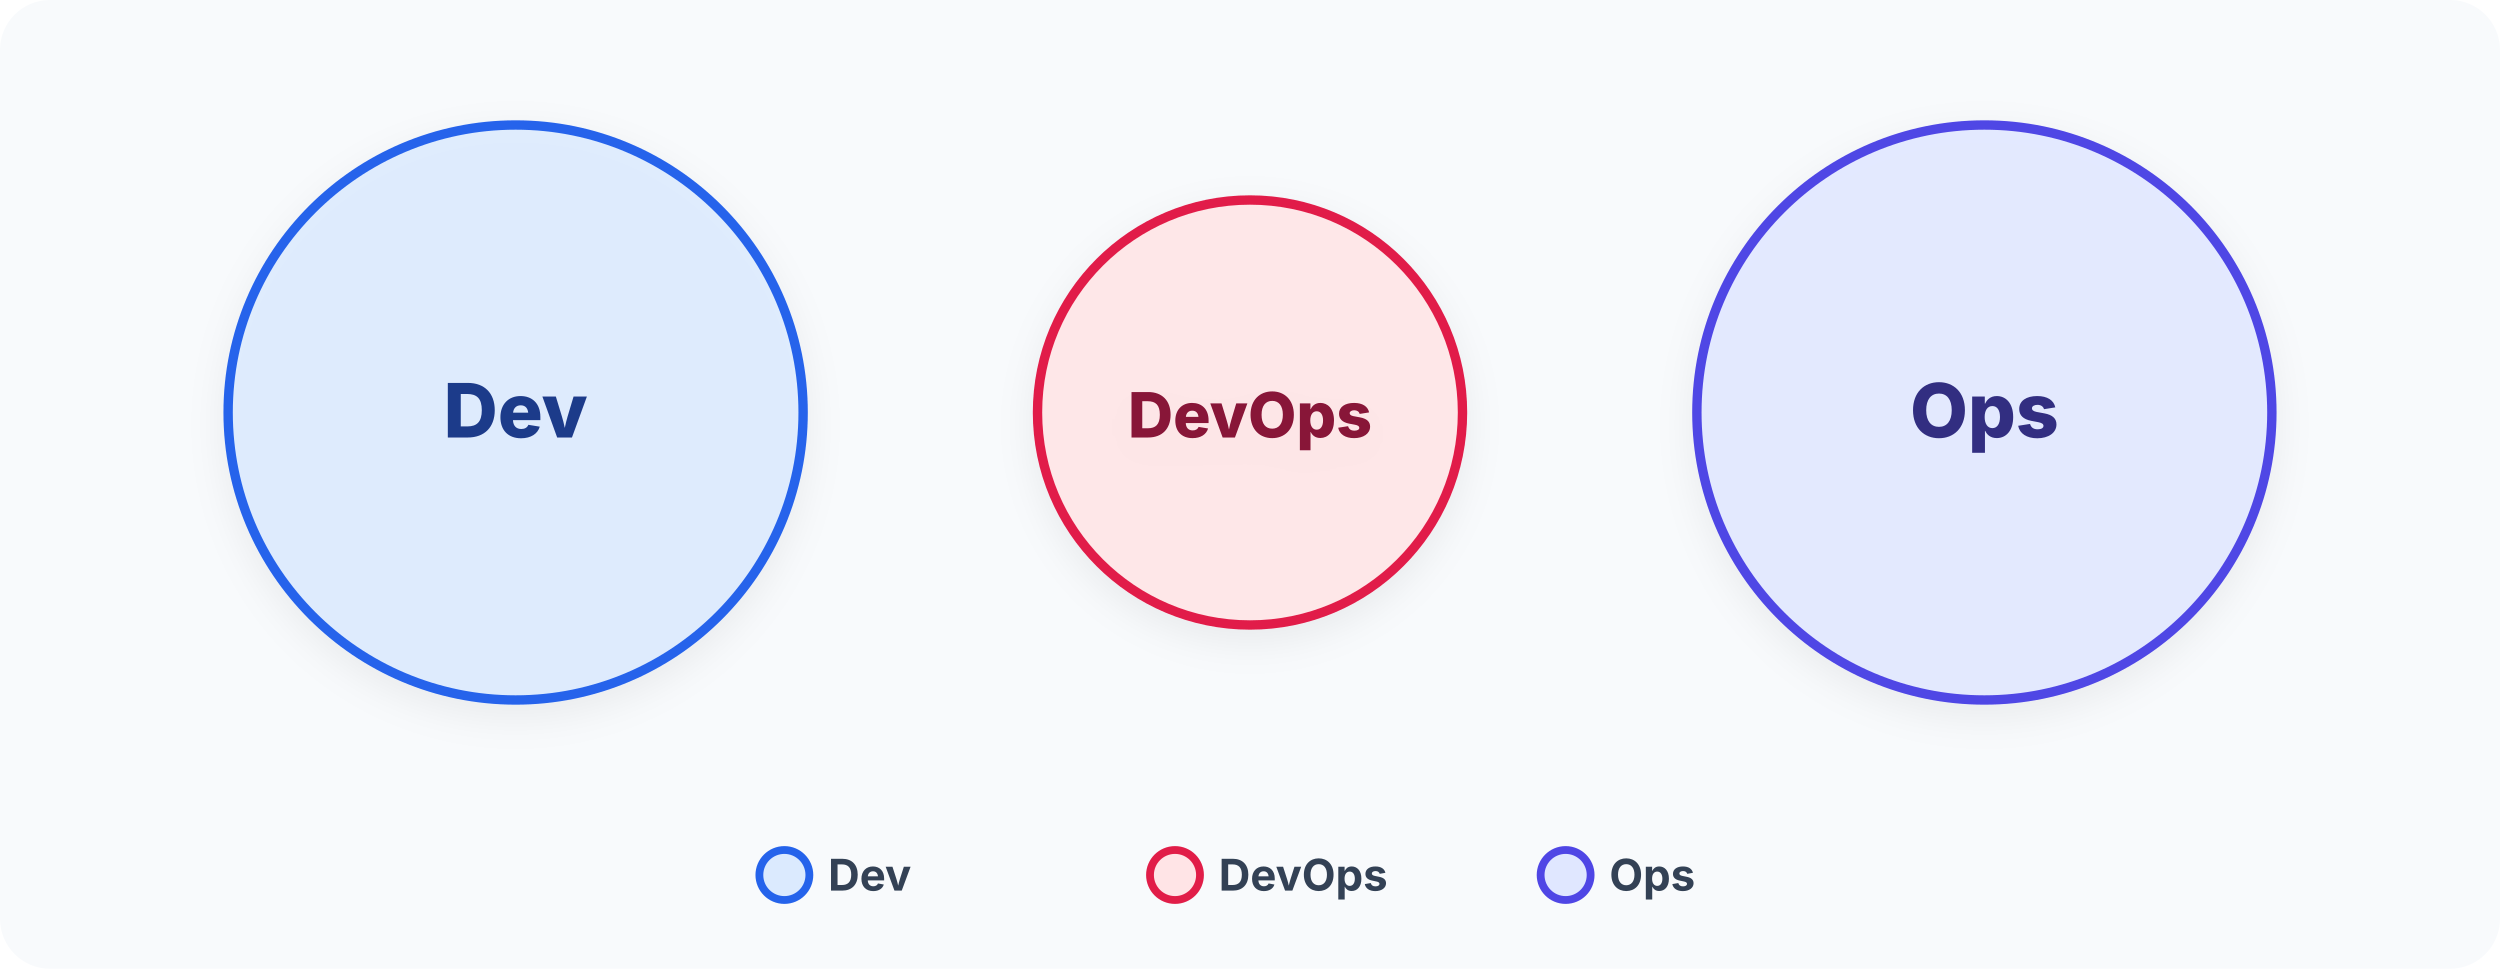
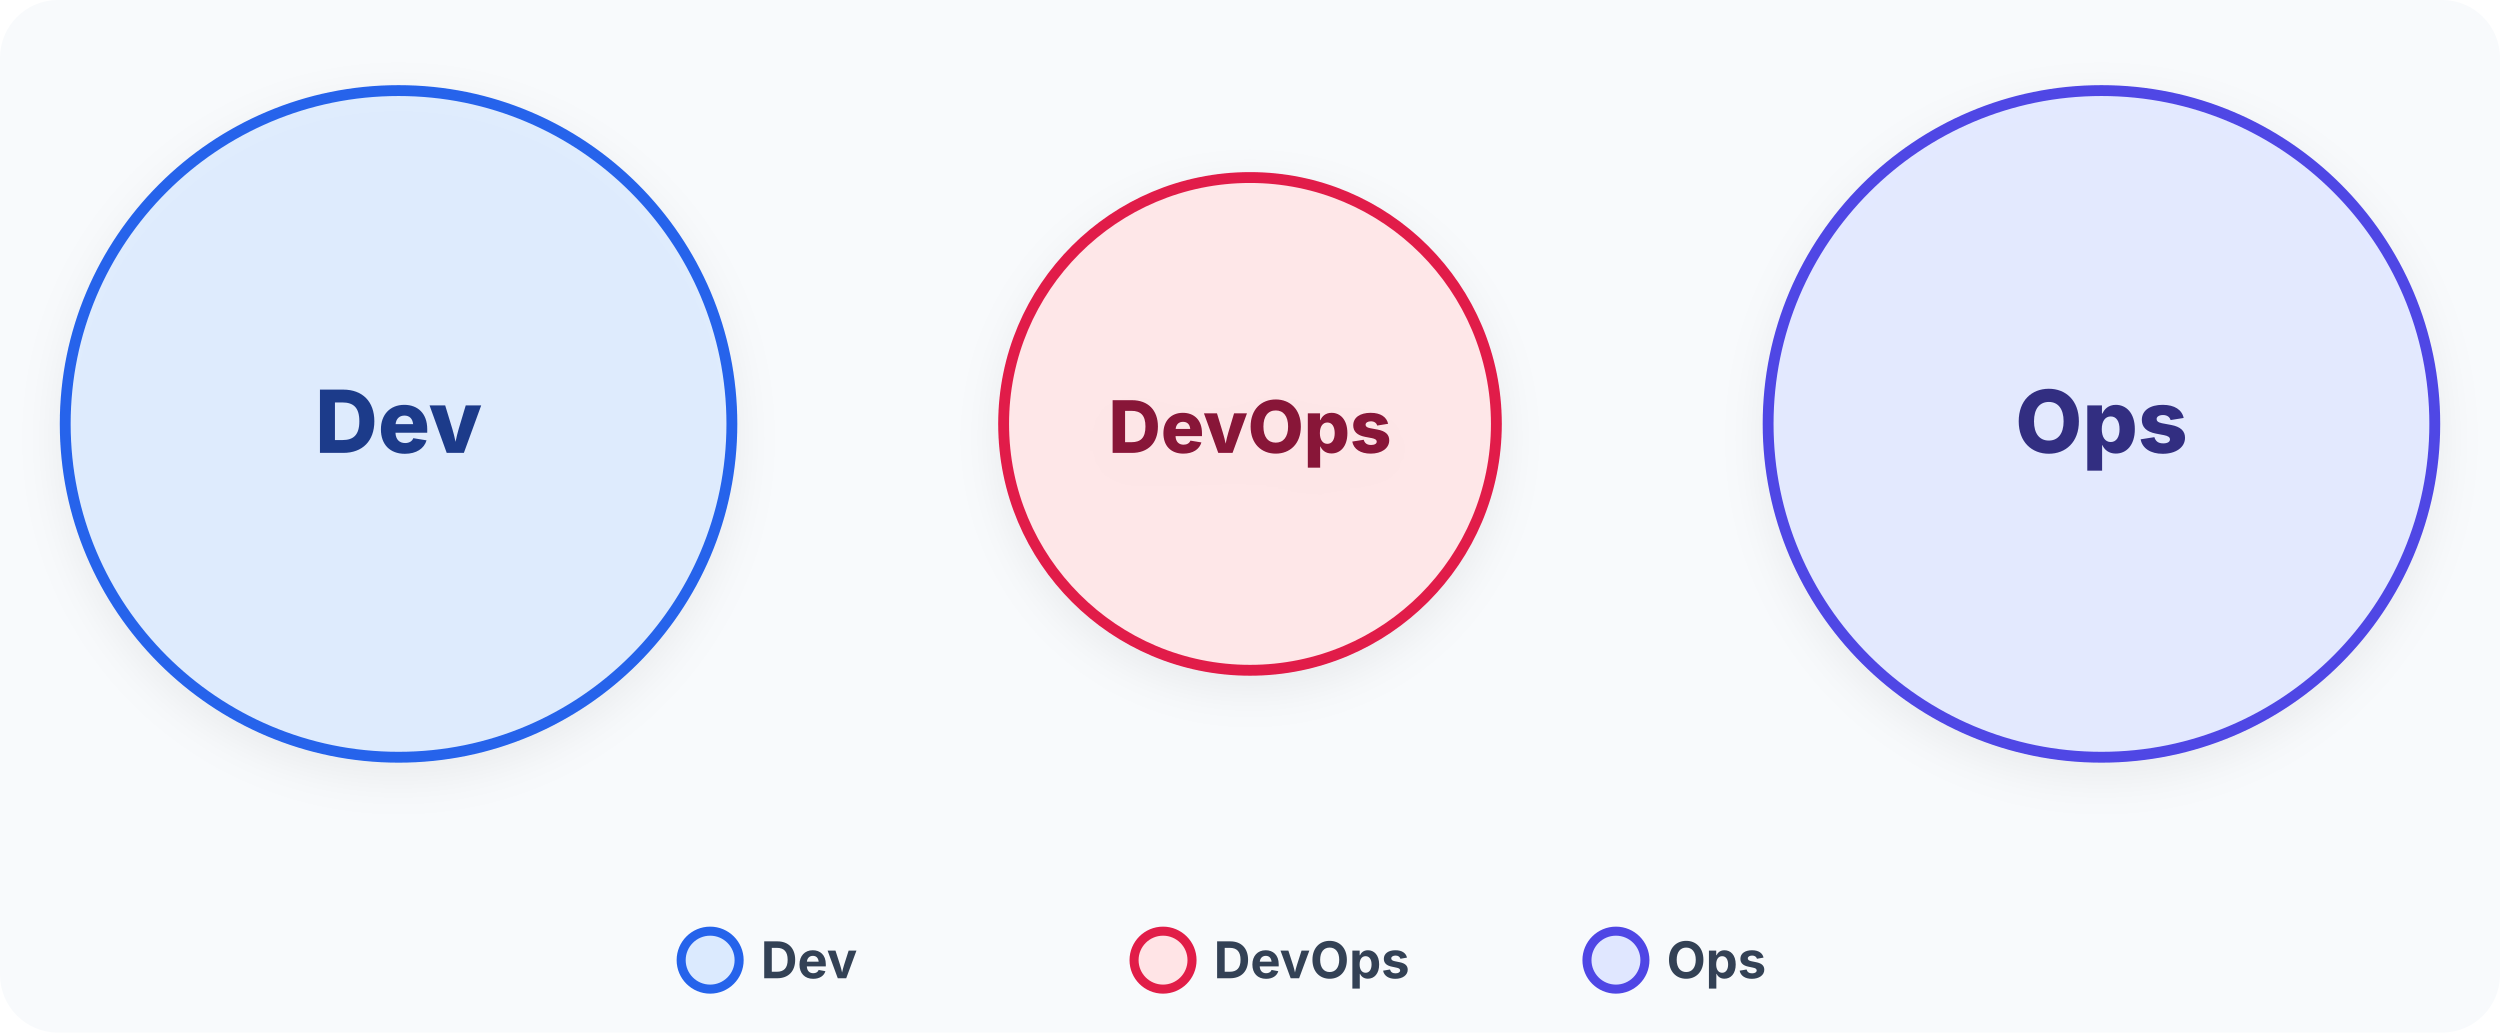
- <svg xmlns="http://www.w3.org/2000/svg" viewBox="0 0 800 310" width="800" height="310" font-family="'Inter', -apple-system, BlinkMacSystemFont, 'Segoe UI', sans-serif">
+ <svg xmlns="http://www.w3.org/2000/svg" viewBox="55 15 690 285" width="690" height="285" font-family="'Inter', -apple-system, BlinkMacSystemFont, 'Segoe UI', sans-serif">
  <defs>
    <filter id="tpShadow" x="-10%" y="-10%" width="120%" height="125%">
      <feDropShadow dx="0" dy="4" stdDeviation="6" flood-color="#0f172a" flood-opacity="0.07" />
    </filter>
  </defs>
-   <rect width="800" height="310" rx="16" fill="#f8fafc" />
+   <rect x="55" y="15" width="690" height="285" rx="16" fill="#f8fafc" />
  <g filter="url(#tpShadow)">
    <circle cx="165" cy="132" r="92" fill="#dbeafe" fill-opacity="0.85" stroke="#2563eb" stroke-width="3" />
    <text x="165" y="140" font-size="24" font-weight="800" fill="#1e3a8a" text-anchor="middle">Dev</text>
    <circle cx="400" cy="132" r="68" fill="#ffe4e6" fill-opacity="0.9" stroke="#e11d48" stroke-width="3" />
    <text x="400" y="140" font-size="20" font-weight="800" fill="#881337" text-anchor="middle">DevOps</text>
    <circle cx="635" cy="132" r="92" fill="#e0e7ff" fill-opacity="0.85" stroke="#4f46e5" stroke-width="3" />
    <text x="635" y="140" font-size="24" font-weight="800" fill="#312e81" text-anchor="middle">Ops</text>
  </g>
  <g>
    <circle cx="251.0" cy="280" r="8" fill="#dbeafe" stroke="#2563eb" stroke-width="2.5" />
    <text x="265.0" y="285" font-size="14" font-weight="700" fill="#334155">Dev</text>
    <circle cx="376.0" cy="280" r="8" fill="#ffe4e6" stroke="#e11d48" stroke-width="2.5" />
    <text x="390.0" y="285" font-size="14" font-weight="700" fill="#334155">DevOps</text>
    <circle cx="501.0" cy="280" r="8" fill="#e0e7ff" stroke="#4f46e5" stroke-width="2.5" />
    <text x="515.0" y="285" font-size="14" font-weight="700" fill="#334155">Ops</text>
  </g>
</svg>
